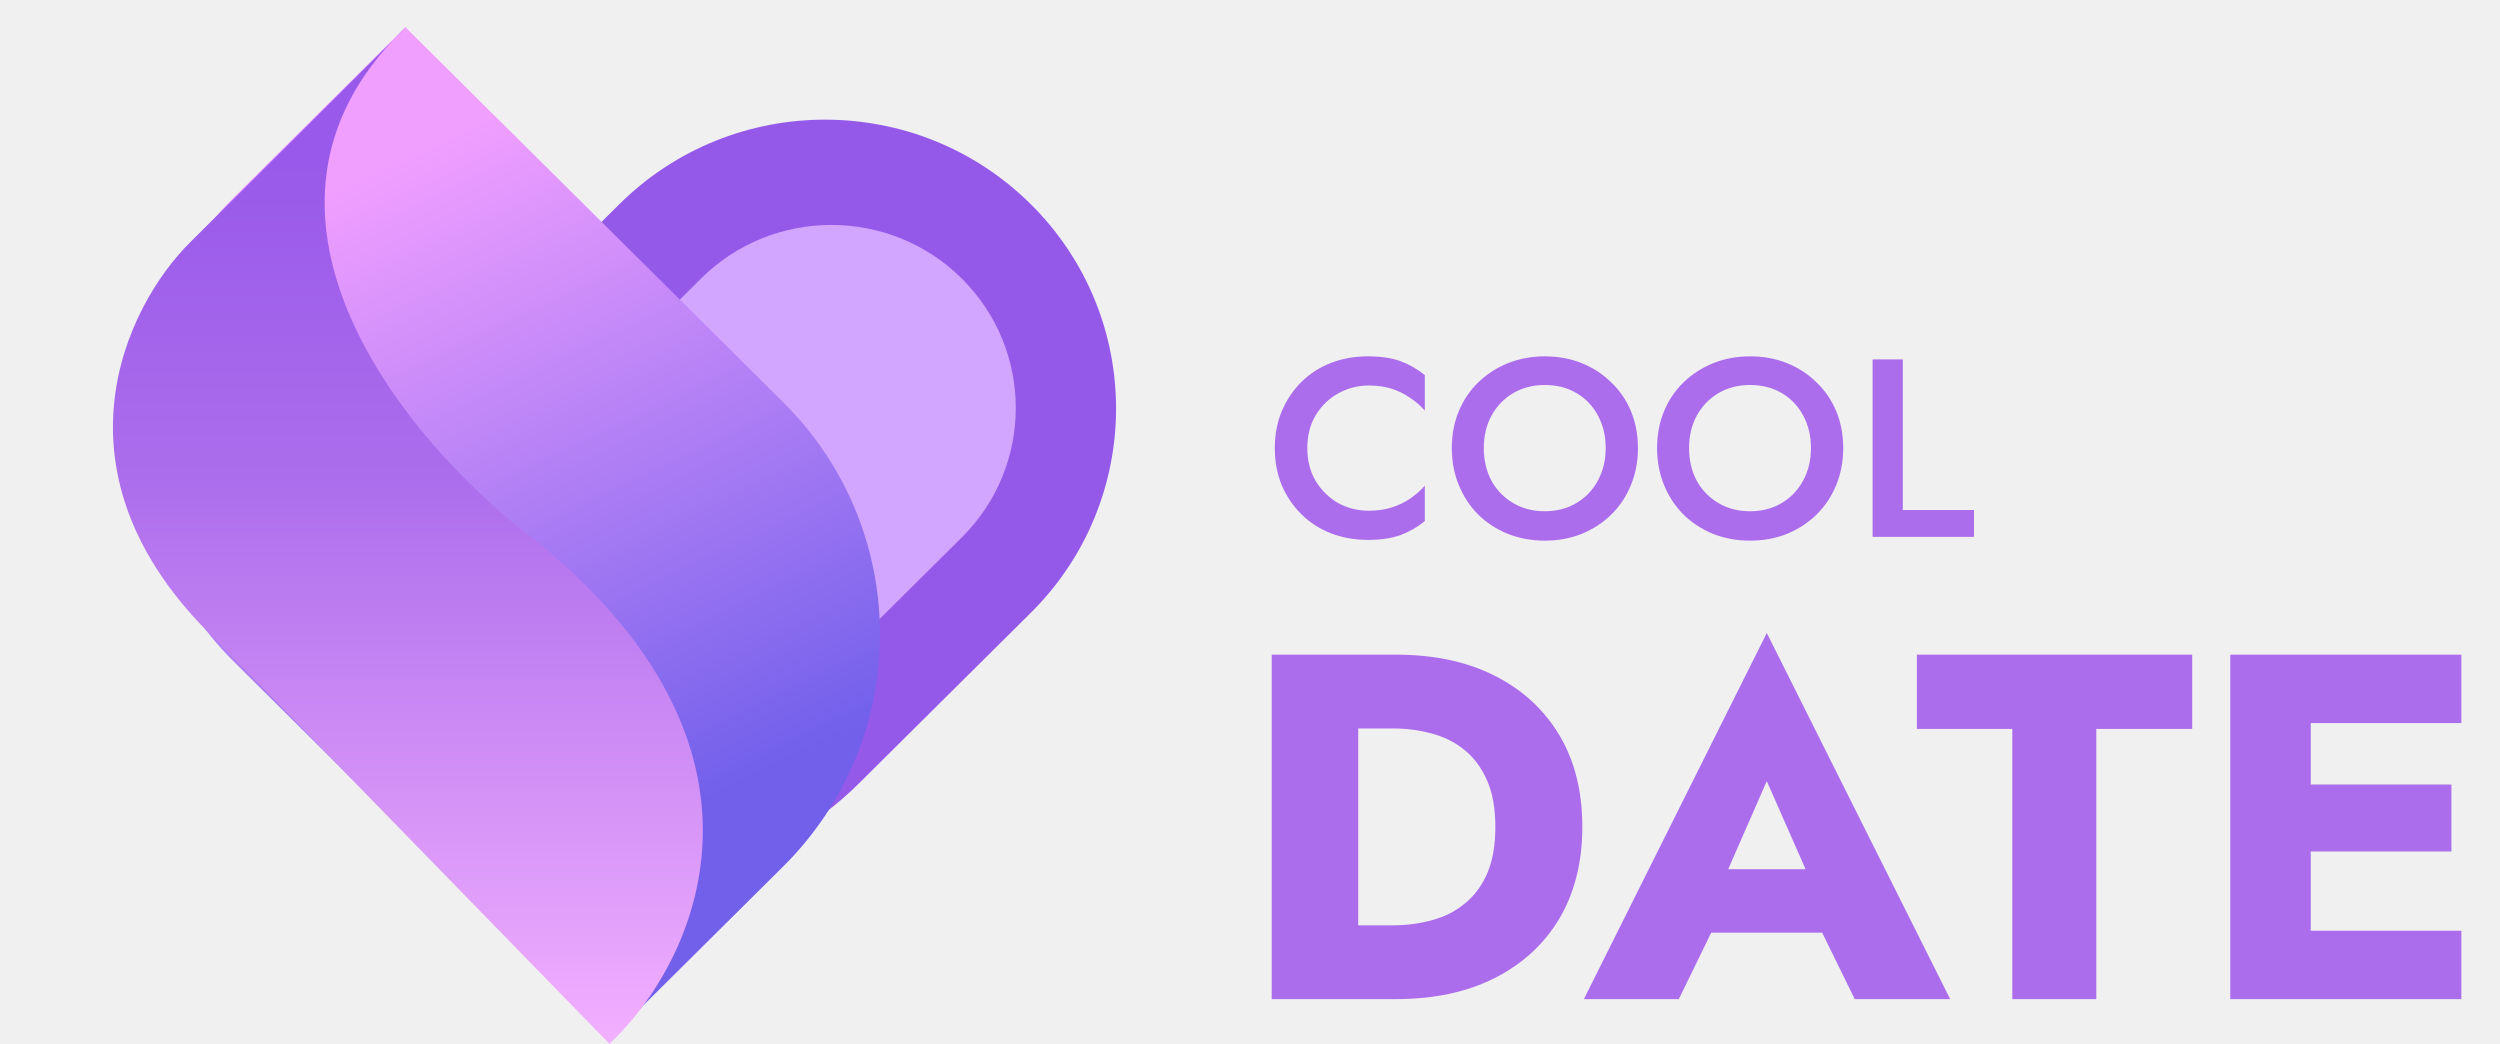
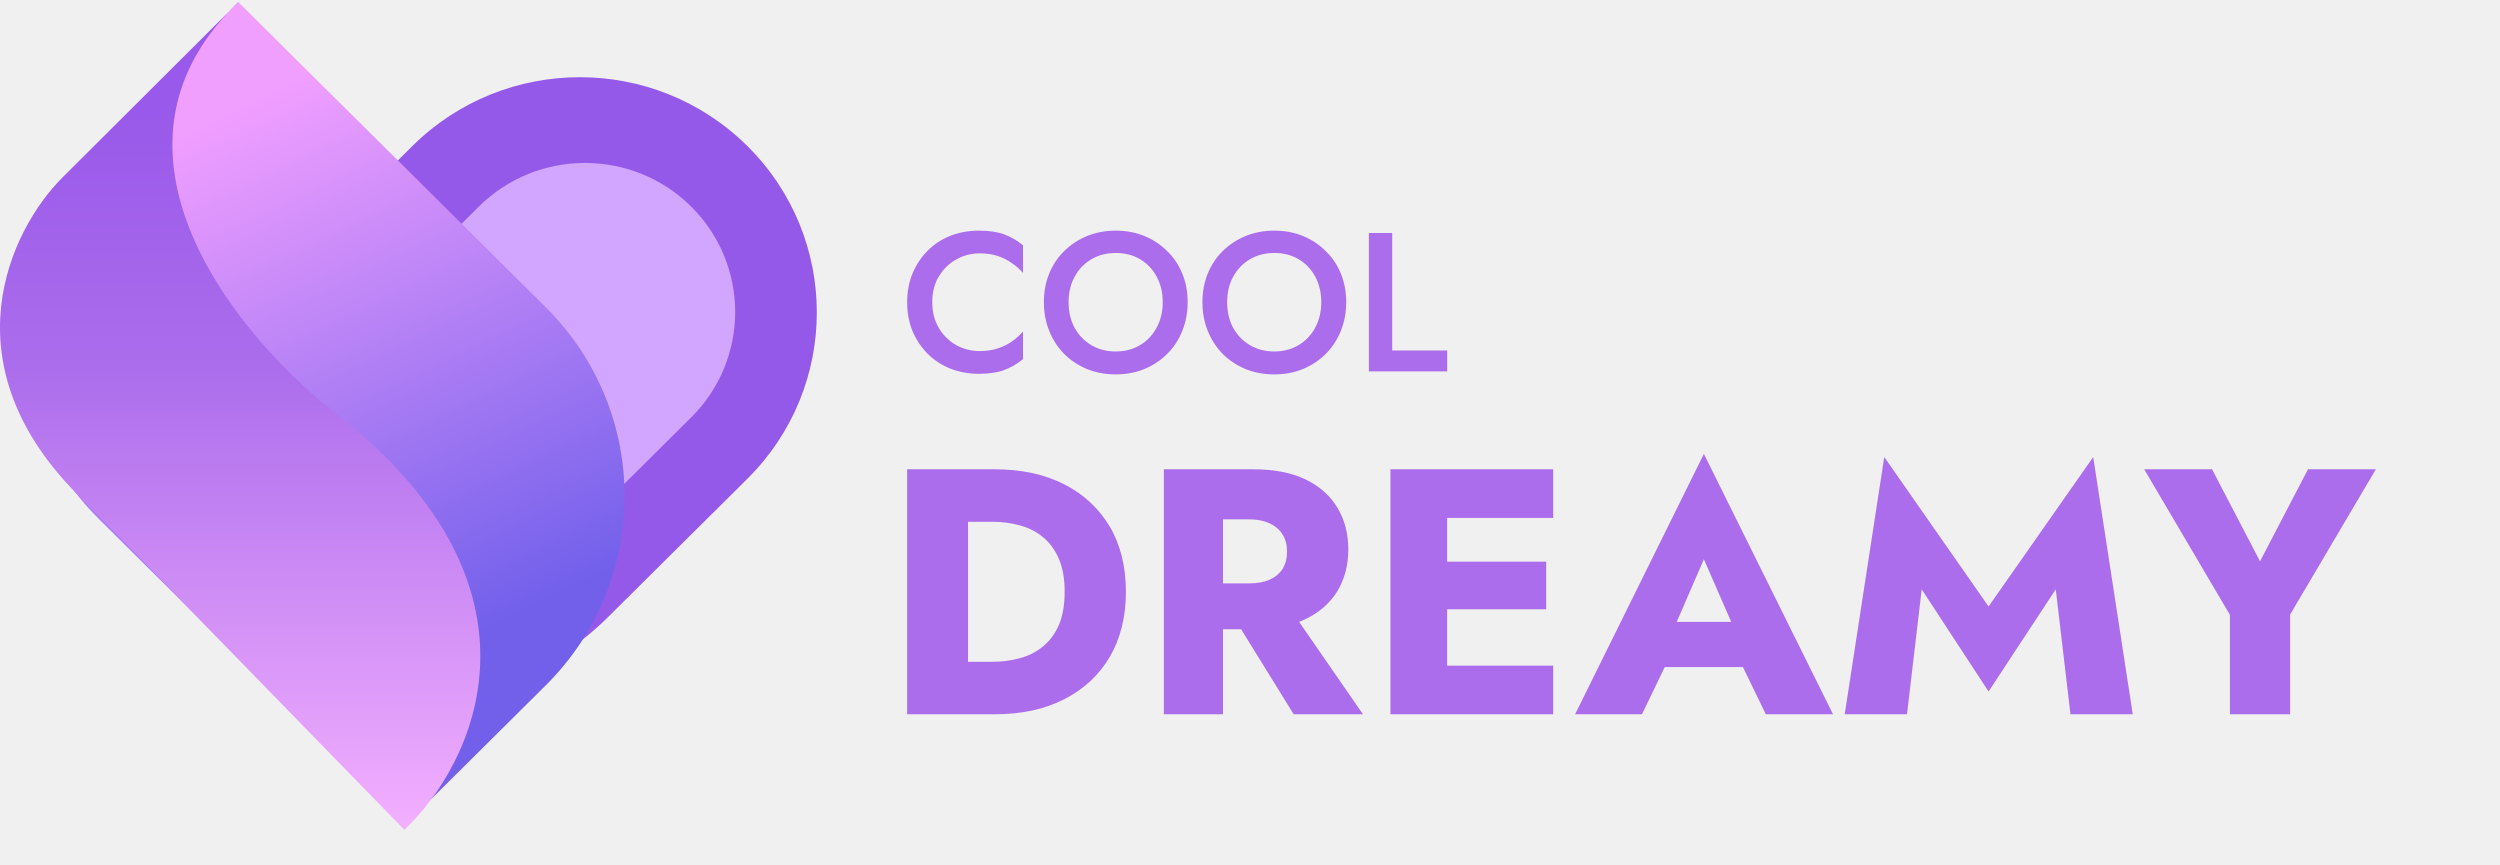
- <svg xmlns="http://www.w3.org/2000/svg" width="285" height="119" viewBox="0 0 285 119" fill="none">
-   <g clip-path="url(#clip0_4_1079)">
-     <path d="M117.515 23.285C104.56 10.425 83.555 10.425 70.6 23.285L24.322 69.222L44.562 89.313C59.294 103.936 83.18 103.936 97.912 89.313L117.515 69.854C130.47 56.995 130.47 36.145 117.515 23.285Z" fill="#9559EA" />
-     <path d="M109.643 31.755C101.433 23.606 88.123 23.606 79.914 31.755L41.068 70.315L44.123 73.347C58.855 87.97 82.74 87.97 97.473 73.347L109.643 61.266C117.853 53.117 117.853 39.904 109.643 31.755Z" fill="#D2A6FF" />
-     <path d="M89.27 98.793C104.002 84.169 104.002 60.46 89.27 45.836L46.21 3.093L26.675 22.484C11.943 37.108 11.943 60.818 26.675 75.441L69.735 118.184L89.27 98.793Z" fill="url(#paint0_linear_4_1079)" />
-     <path d="M69.483 119C79.276 109.792 91.123 85.284 60.167 60.917C46.683 50.575 25.37 25.203 44.856 4.524L46.552 2.833C45.955 3.393 45.39 3.957 44.856 4.524L21.631 27.669C14.428 34.84 4.92 53.914 24.512 72.844L69.483 119Z" fill="url(#paint1_linear_4_1079)" />
-     <path d="M149.033 51.085C149.033 49.64 149.354 48.388 149.996 47.328C150.657 46.249 151.514 45.421 152.564 44.843C153.634 44.245 154.792 43.947 156.037 43.947C157.01 43.947 157.886 44.072 158.664 44.322C159.443 44.573 160.143 44.92 160.766 45.363C161.408 45.787 161.962 46.269 162.429 46.808V42.762C161.573 42.068 160.649 41.538 159.657 41.172C158.664 40.806 157.419 40.623 155.921 40.623C154.422 40.623 153.021 40.874 151.718 41.375C150.434 41.876 149.315 42.598 148.361 43.542C147.408 44.486 146.659 45.604 146.114 46.895C145.589 48.166 145.326 49.563 145.326 51.085C145.326 52.607 145.589 54.014 146.114 55.304C146.659 56.576 147.408 57.684 148.361 58.628C149.315 59.572 150.434 60.294 151.718 60.795C153.021 61.297 154.422 61.547 155.921 61.547C157.419 61.547 158.664 61.364 159.657 60.998C160.649 60.632 161.573 60.102 162.429 59.408V55.362C161.962 55.902 161.408 56.393 160.766 56.836C160.143 57.26 159.443 57.597 158.664 57.848C157.886 58.098 157.01 58.223 156.037 58.223C154.792 58.223 153.634 57.934 152.564 57.356C151.514 56.759 150.657 55.921 149.996 54.842C149.354 53.763 149.033 52.511 149.033 51.085ZM169.154 51.085C169.154 49.698 169.446 48.465 170.03 47.386C170.633 46.288 171.46 45.43 172.511 44.814C173.562 44.197 174.758 43.889 176.101 43.889C177.483 43.889 178.688 44.197 179.72 44.814C180.771 45.43 181.588 46.288 182.172 47.386C182.755 48.465 183.047 49.698 183.047 51.085C183.047 52.472 182.745 53.715 182.142 54.813C181.559 55.892 180.741 56.74 179.691 57.356C178.659 57.973 177.462 58.281 176.101 58.281C174.758 58.281 173.562 57.973 172.511 57.356C171.46 56.74 170.633 55.892 170.03 54.813C169.446 53.715 169.154 52.472 169.154 51.085ZM165.506 51.085C165.506 52.588 165.768 53.985 166.294 55.276C166.819 56.566 167.549 57.684 168.483 58.628C169.436 59.572 170.565 60.314 171.869 60.853C173.172 61.373 174.583 61.634 176.101 61.634C177.637 61.634 179.049 61.373 180.333 60.853C181.636 60.314 182.766 59.572 183.719 58.628C184.671 57.684 185.411 56.566 185.937 55.276C186.462 53.985 186.725 52.588 186.725 51.085C186.725 49.563 186.462 48.166 185.937 46.895C185.411 45.623 184.663 44.525 183.689 43.6C182.736 42.656 181.617 41.924 180.333 41.404C179.049 40.883 177.637 40.623 176.101 40.623C174.602 40.623 173.201 40.883 171.898 41.404C170.613 41.924 169.485 42.656 168.512 43.6C167.559 44.525 166.819 45.623 166.294 46.895C165.768 48.166 165.506 49.563 165.506 51.085ZM192.555 51.085C192.555 49.698 192.847 48.465 193.431 47.386C194.033 46.288 194.861 45.43 195.912 44.814C196.962 44.197 198.159 43.889 199.502 43.889C200.882 43.889 202.089 44.197 203.121 44.814C204.172 45.43 204.989 46.288 205.573 47.386C206.156 48.465 206.448 49.698 206.448 51.085C206.448 52.472 206.146 53.715 205.543 54.813C204.96 55.892 204.142 56.74 203.092 57.356C202.06 57.973 200.863 58.281 199.502 58.281C198.159 58.281 196.962 57.973 195.912 57.356C194.861 56.74 194.033 55.892 193.431 54.813C192.847 53.715 192.555 52.472 192.555 51.085ZM188.907 51.085C188.907 52.588 189.17 53.985 189.695 55.276C190.22 56.566 190.95 57.684 191.884 58.628C192.837 59.572 193.965 60.314 195.27 60.853C196.573 61.373 197.984 61.634 199.502 61.634C201.038 61.634 202.45 61.373 203.734 60.853C205.037 60.314 206.165 59.572 207.119 58.628C208.072 57.684 208.812 56.566 209.338 55.276C209.863 53.985 210.126 52.588 210.126 51.085C210.126 49.563 209.863 48.166 209.338 46.895C208.812 45.623 208.062 44.525 207.09 43.6C206.136 42.656 205.018 41.924 203.734 41.404C202.45 40.883 201.038 40.623 199.502 40.623C198.003 40.623 196.602 40.883 195.299 41.404C194.015 41.924 192.885 42.656 191.913 43.6C190.959 44.525 190.22 45.623 189.695 46.895C189.17 48.166 188.907 49.563 188.907 51.085ZM213.475 40.97V61.2H225.033V58.137H216.919V40.97H213.475Z" fill="#AC6DEC" />
-     <path d="M144.976 74.63V113.9H154.834V74.63H144.976ZM159.14 113.9C163.484 113.9 167.242 113.096 170.415 111.488C173.587 109.88 176.042 107.617 177.78 104.7C179.517 101.745 180.386 98.267 180.386 94.265C180.386 90.226 179.517 86.748 177.78 83.83C176.042 80.913 173.587 78.65 170.415 77.042C167.242 75.434 163.484 74.63 159.14 74.63H151.321V83.045H158.8C160.311 83.045 161.765 83.232 163.162 83.606C164.598 83.98 165.844 84.597 166.902 85.457C167.997 86.317 168.866 87.477 169.508 88.936C170.15 90.357 170.471 92.133 170.471 94.265C170.471 96.397 170.15 98.192 169.508 99.651C168.866 101.072 167.997 102.213 166.902 103.073C165.844 103.933 164.598 104.55 163.162 104.924C161.765 105.298 160.311 105.485 158.8 105.485H151.321V113.9H159.14ZM191.044 106.327H212.007L211.384 99.09H191.724L191.044 106.327ZM201.413 89.048L207.022 101.782L206.682 104.195L211.441 113.9H222.319L201.413 72.162L180.563 113.9H191.384L196.313 103.802L195.86 101.726L201.413 89.048ZM218.525 83.101H229.403V113.9H238.978V83.101H249.912V74.63H218.525V83.101ZM260.595 113.9H280.595V106.102H260.595V113.9ZM260.595 82.428H280.595V74.63H260.595V82.428ZM260.595 97.07H279.461V89.44H260.595V97.07ZM254.249 74.63V113.9H263.428V74.63H254.249Z" fill="#AC6DEC" />
-   </g>
+ <svg xmlns="http://www.w3.org/2000/svg" width="350" height="121" viewBox="0 0 350 121" fill="none">
+   <path d="M104.638 20.453C91.683 7.594 70.678 7.594 57.723 20.453L11.445 66.391L31.685 86.481C46.418 101.105 70.303 101.105 85.035 86.481L104.638 67.023C117.593 54.163 117.593 33.313 104.638 20.453Z" fill="#9559EA" />
+   <path d="M96.766 28.924C88.556 20.775 75.246 20.775 67.037 28.924L28.191 67.484L31.245 70.516C45.978 85.139 69.863 85.139 84.596 70.516L96.766 58.435C104.976 50.286 104.976 37.073 96.766 28.924Z" fill="#D2A6FF" />
+   <path d="M76.393 95.962C91.126 81.338 91.126 57.629 76.393 43.005L33.333 0.262L14.123 20.168C-0.609 34.792 -0.934 57.986 13.798 72.61L56.858 115.353L76.393 95.962Z" fill="url(#paint0_linear_1044_981)" />
+   <path d="M56.606 116.167C66.399 106.958 78.247 82.45 47.291 58.083C33.807 47.742 12.494 22.37 31.979 1.691L33.676 0C33.079 0.56 32.514 1.123 31.979 1.691L8.754 24.835C1.551 32.006 -7.956 51.08 11.636 70.011L56.606 116.167Z" fill="url(#paint1_linear_1044_981)" />
+   <path d="M130.516 42.31C130.516 43.676 130.821 44.876 131.43 45.909C132.057 46.943 132.869 47.746 133.866 48.318C134.881 48.872 135.979 49.148 137.161 49.148C138.083 49.148 138.914 49.028 139.652 48.788C140.391 48.549 141.055 48.226 141.646 47.819C142.255 47.395 142.781 46.924 143.224 46.408V50.283C142.412 50.948 141.535 51.456 140.594 51.806C139.652 52.157 138.471 52.332 137.05 52.332C135.629 52.332 134.3 52.092 133.063 51.612C131.845 51.133 130.784 50.44 129.879 49.536C128.975 48.632 128.264 47.57 127.748 46.352C127.249 45.116 127 43.768 127 42.31C127 40.852 127.249 39.514 127.748 38.296C128.264 37.059 128.975 35.989 129.879 35.084C130.784 34.18 131.845 33.488 133.063 33.008C134.3 32.528 135.629 32.288 137.05 32.288C138.471 32.288 139.652 32.463 140.594 32.814C141.535 33.165 142.412 33.672 143.224 34.337V38.213C142.781 37.696 142.255 37.234 141.646 36.828C141.055 36.404 140.391 36.072 139.652 35.832C138.914 35.592 138.083 35.472 137.161 35.472C135.979 35.472 134.881 35.758 133.866 36.33C132.869 36.884 132.057 37.677 131.43 38.711C130.821 39.726 130.516 40.926 130.516 42.31ZM149.603 42.31C149.603 43.639 149.879 44.83 150.433 45.882C151.005 46.915 151.79 47.727 152.786 48.318C153.783 48.908 154.918 49.204 156.192 49.204C157.484 49.204 158.619 48.908 159.597 48.318C160.594 47.727 161.369 46.915 161.923 45.882C162.495 44.83 162.781 43.639 162.781 42.31C162.781 40.981 162.504 39.8 161.95 38.766C161.397 37.714 160.621 36.893 159.625 36.302C158.646 35.712 157.502 35.416 156.192 35.416C154.918 35.416 153.783 35.712 152.786 36.302C151.79 36.893 151.005 37.714 150.433 38.766C149.879 39.8 149.603 40.981 149.603 42.31ZM146.142 42.31C146.142 40.852 146.391 39.514 146.889 38.296C147.388 37.078 148.089 36.026 148.993 35.14C149.916 34.235 150.987 33.534 152.205 33.035C153.442 32.537 154.771 32.288 156.192 32.288C157.65 32.288 158.988 32.537 160.206 33.035C161.424 33.534 162.486 34.235 163.39 35.14C164.313 36.026 165.023 37.078 165.522 38.296C166.02 39.514 166.269 40.852 166.269 42.31C166.269 43.75 166.02 45.088 165.522 46.325C165.023 47.561 164.322 48.632 163.418 49.536C162.513 50.44 161.443 51.151 160.206 51.668C158.988 52.166 157.65 52.415 156.192 52.415C154.752 52.415 153.414 52.166 152.177 51.668C150.941 51.151 149.87 50.44 148.966 49.536C148.08 48.632 147.388 47.561 146.889 46.325C146.391 45.088 146.142 43.75 146.142 42.31ZM171.8 42.31C171.8 43.639 172.076 44.83 172.63 45.882C173.202 46.915 173.987 47.727 174.983 48.318C175.98 48.908 177.115 49.204 178.389 49.204C179.681 49.204 180.816 48.908 181.794 48.318C182.791 47.727 183.566 46.915 184.12 45.882C184.692 44.83 184.978 43.639 184.978 42.31C184.978 40.981 184.701 39.8 184.147 38.766C183.594 37.714 182.818 36.893 181.822 36.302C180.843 35.712 179.699 35.416 178.389 35.416C177.115 35.416 175.98 35.712 174.983 36.302C173.987 36.893 173.202 37.714 172.63 38.766C172.076 39.8 171.8 40.981 171.8 42.31ZM168.339 42.31C168.339 40.852 168.588 39.514 169.086 38.296C169.585 37.078 170.286 36.026 171.19 35.14C172.113 34.235 173.184 33.534 174.402 33.035C175.639 32.537 176.967 32.288 178.389 32.288C179.847 32.288 181.185 32.537 182.403 33.035C183.621 33.534 184.682 34.235 185.587 35.14C186.51 36.026 187.22 37.078 187.719 38.296C188.217 39.514 188.466 40.852 188.466 42.31C188.466 43.75 188.217 45.088 187.719 46.325C187.22 47.561 186.519 48.632 185.615 49.536C184.71 50.44 183.64 51.151 182.403 51.668C181.185 52.166 179.847 52.415 178.389 52.415C176.949 52.415 175.611 52.166 174.374 51.668C173.138 51.151 172.067 50.44 171.163 49.536C170.277 48.632 169.585 47.561 169.086 46.325C168.588 45.088 168.339 43.75 168.339 42.31ZM191.643 32.62H194.91V49.065H202.607V52H191.643V32.62Z" fill="#AC6DEC" />
+   <path d="M127 65.7H135.526V100H127V65.7ZM139.25 100H132.488V92.65H138.956C140.263 92.65 141.52 92.487 142.729 92.16C143.97 91.833 145.048 91.294 145.963 90.543C146.91 89.792 147.662 88.795 148.217 87.554C148.772 86.28 149.05 84.712 149.05 82.85C149.05 80.988 148.772 79.436 148.217 78.195C147.662 76.921 146.91 75.908 145.963 75.157C145.048 74.406 143.97 73.867 142.729 73.54C141.52 73.213 140.263 73.05 138.956 73.05H132.488V65.7H139.25C143.007 65.7 146.257 66.402 149.001 67.807C151.745 69.212 153.868 71.188 155.371 73.736C156.874 76.284 157.625 79.322 157.625 82.85C157.625 86.345 156.874 89.383 155.371 91.964C153.868 94.512 151.745 96.488 149.001 97.893C146.257 99.298 143.007 100 139.25 100ZM171.512 84.467H180.087L190.818 100H181.116L171.512 84.467ZM162.937 65.7H171.218V100H162.937V65.7ZM168.131 72.707V65.7H175.432C178.372 65.7 180.822 66.174 182.782 67.121C184.742 68.068 186.228 69.391 187.241 71.09C188.253 72.756 188.76 74.7 188.76 76.921C188.76 79.11 188.253 81.053 187.241 82.752C186.228 84.418 184.742 85.725 182.782 86.672C180.822 87.619 178.372 88.093 175.432 88.093H168.131V81.674H174.844C175.954 81.674 176.902 81.511 177.686 81.184C178.502 80.825 179.123 80.318 179.548 79.665C179.972 78.979 180.185 78.162 180.185 77.215C180.185 76.268 179.972 75.467 179.548 74.814C179.123 74.128 178.502 73.605 177.686 73.246C176.902 72.887 175.954 72.707 174.844 72.707H168.131ZM200.15 100V93.189H217.447V100H200.15ZM200.15 72.511V65.7H217.447V72.511H200.15ZM200.15 85.3V78.636H216.467V85.3H200.15ZM194.662 65.7H202.6V100H194.662V65.7ZM229.577 93.385L230.165 87.064H247.168L247.707 93.385H229.577ZM238.544 78.293L233.742 89.367L234.134 91.18L229.871 100H220.512L238.544 63.544L256.625 100H247.217L243.101 91.523L243.395 89.416L238.544 78.293ZM269.039 82.507L266.981 100H258.259L263.796 63.985L278.398 84.908L293.049 63.985L298.586 100H289.864L287.806 82.507L278.398 96.815L269.039 82.507ZM323.116 65.7H332.622L320.617 86.035V100H312.189V86.084L300.184 65.7H309.69L316.403 78.587L323.116 65.7Z" fill="#AC6DEC" />
  <defs>
-     <linearGradient id="paint0_linear_4_1079" x1="52.937" y1="14.167" x2="87.955" y2="87.483" gradientUnits="userSpaceOnUse">
+     <linearGradient id="paint0_linear_1044_981" x1="40.059" y1="11.336" x2="75.078" y2="84.652" gradientUnits="userSpaceOnUse">
      <stop stop-color="#F19FFF" />
      <stop offset="1" stop-color="#7260EB" />
    </linearGradient>
-     <linearGradient id="paint1_linear_4_1079" x1="46.499" y1="2.833" x2="46.499" y2="119" gradientUnits="userSpaceOnUse">
+     <linearGradient id="paint1_linear_1044_981" x1="33.622" y1="0" x2="33.622" y2="116.167" gradientUnits="userSpaceOnUse">
      <stop offset="0.135" stop-color="#9959EA" />
      <stop offset="0.443" stop-color="#AC6DEC" />
      <stop offset="1" stop-color="#F3AFFF" />
    </linearGradient>
-     <clipPath id="clip0_4_1079">
-       <rect width="285" height="119" fill="white" />
-     </clipPath>
  </defs>
</svg>
